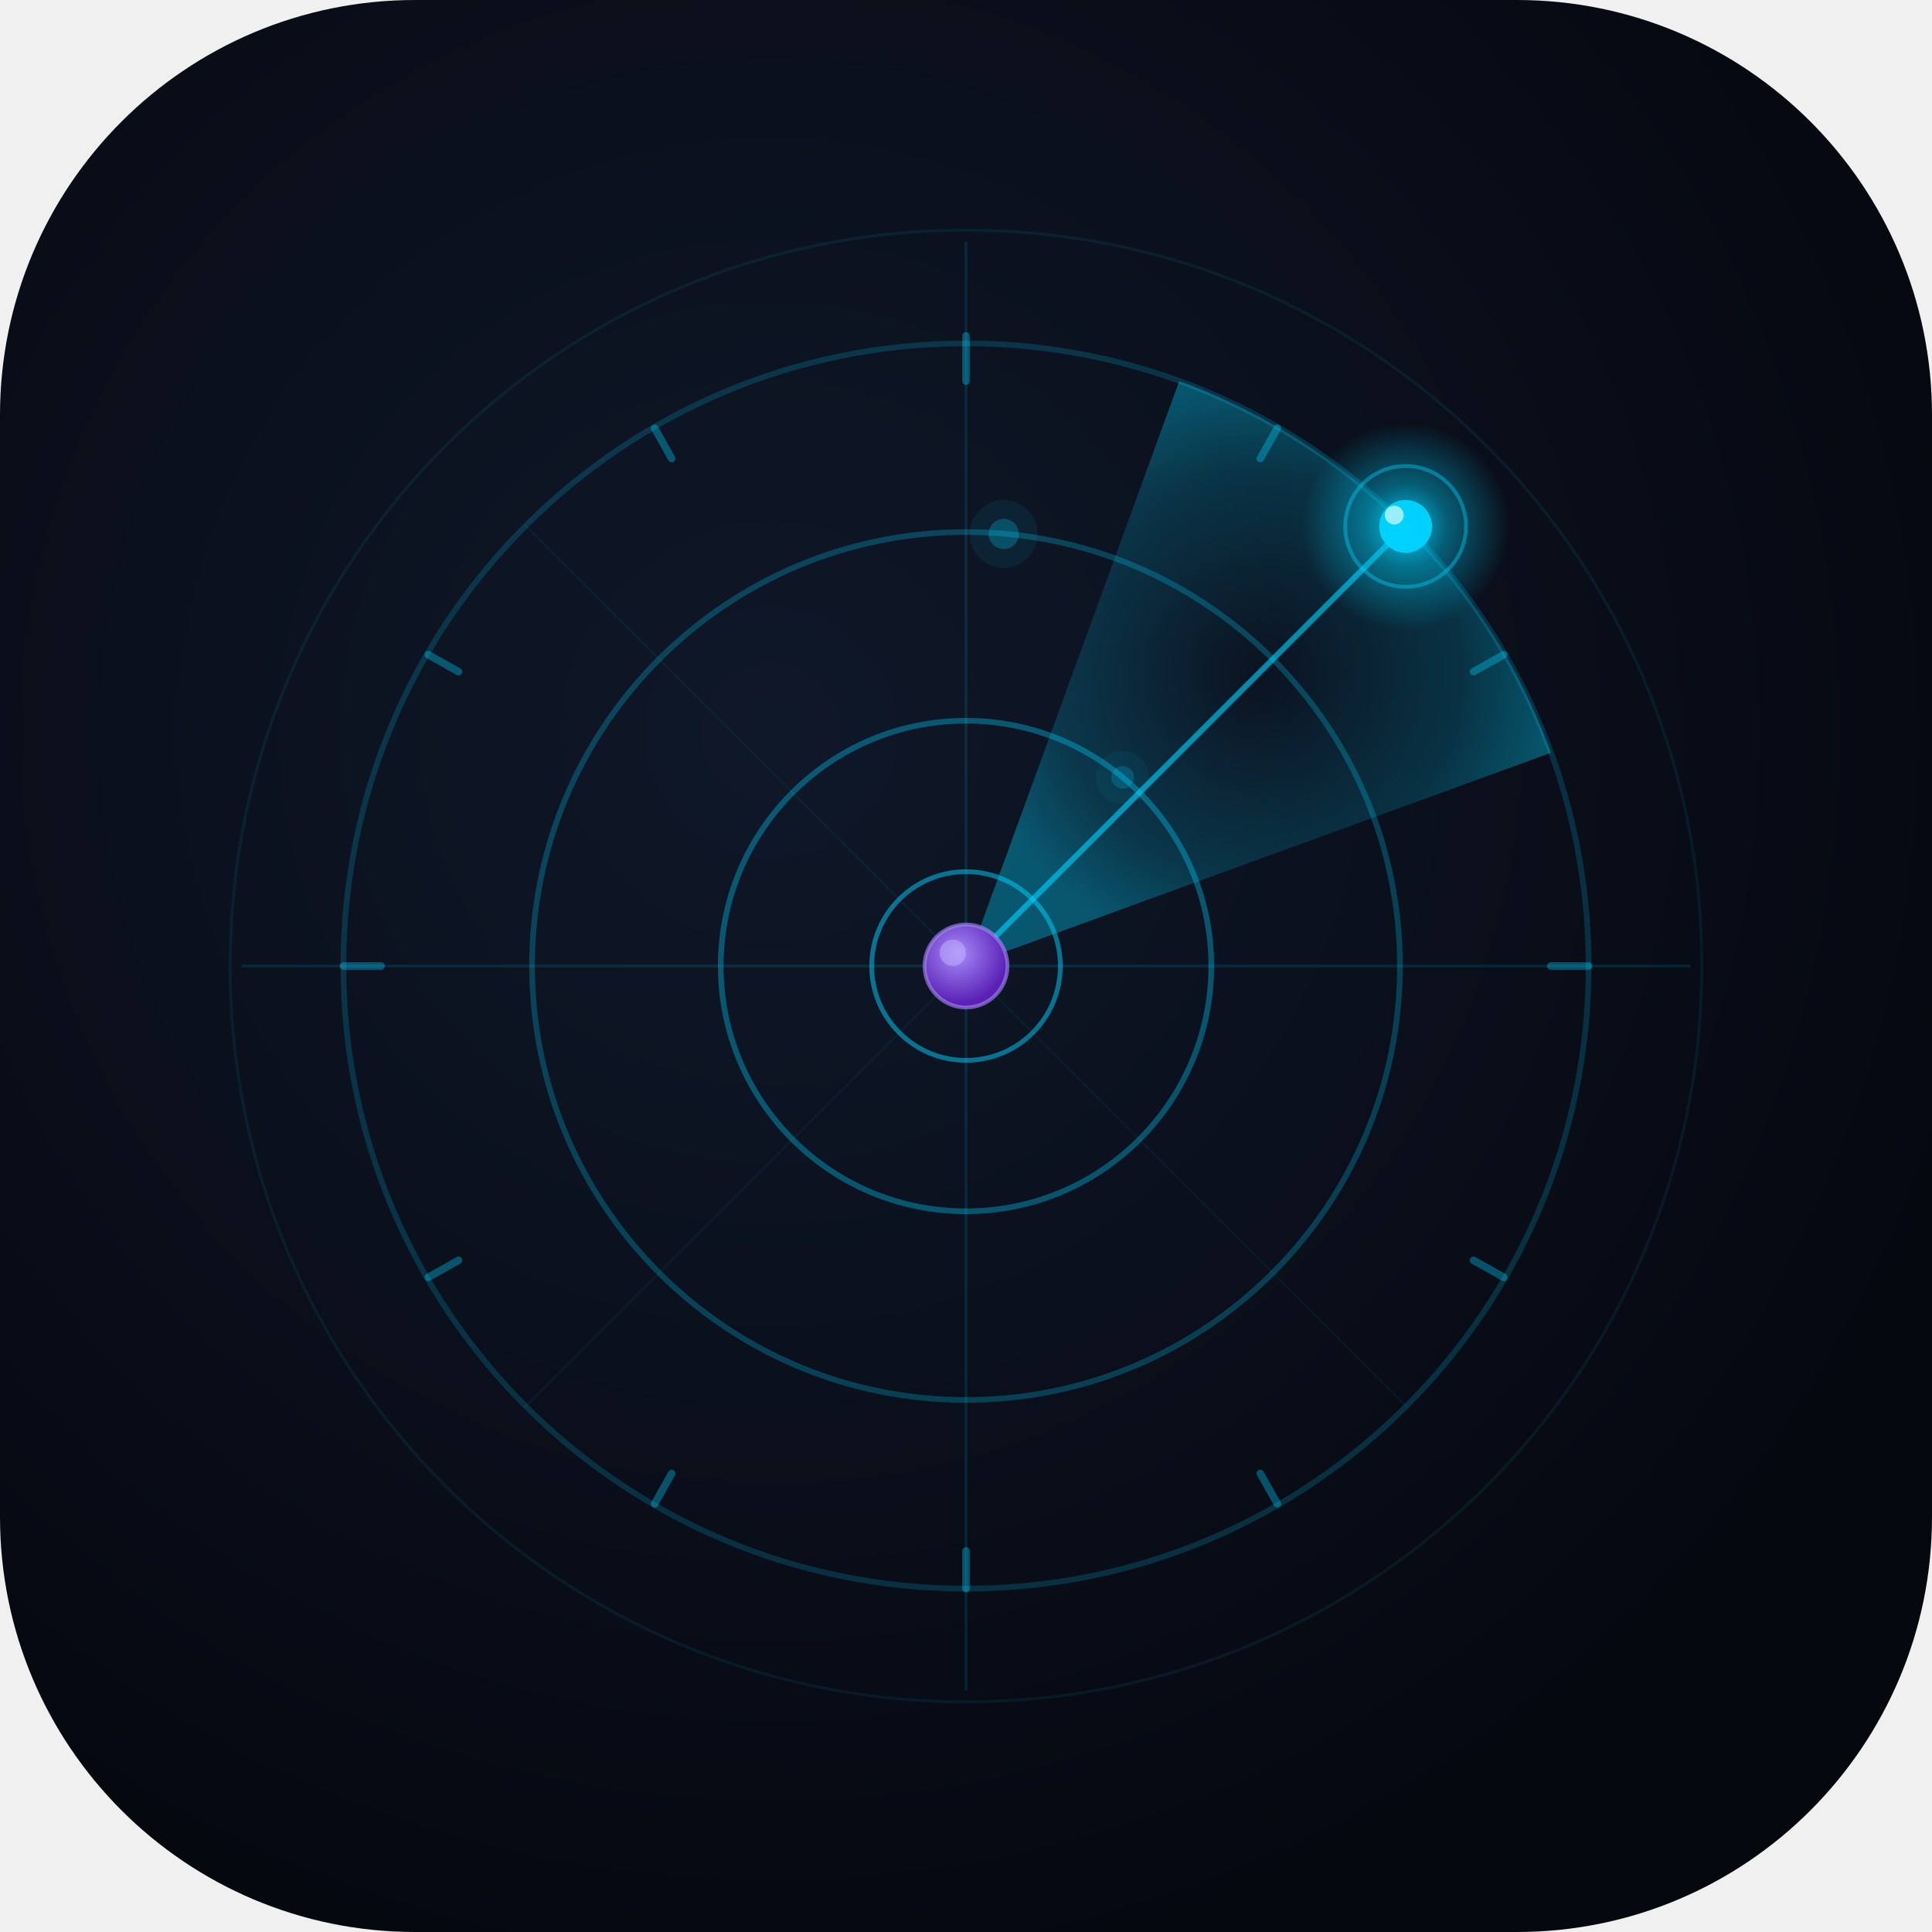
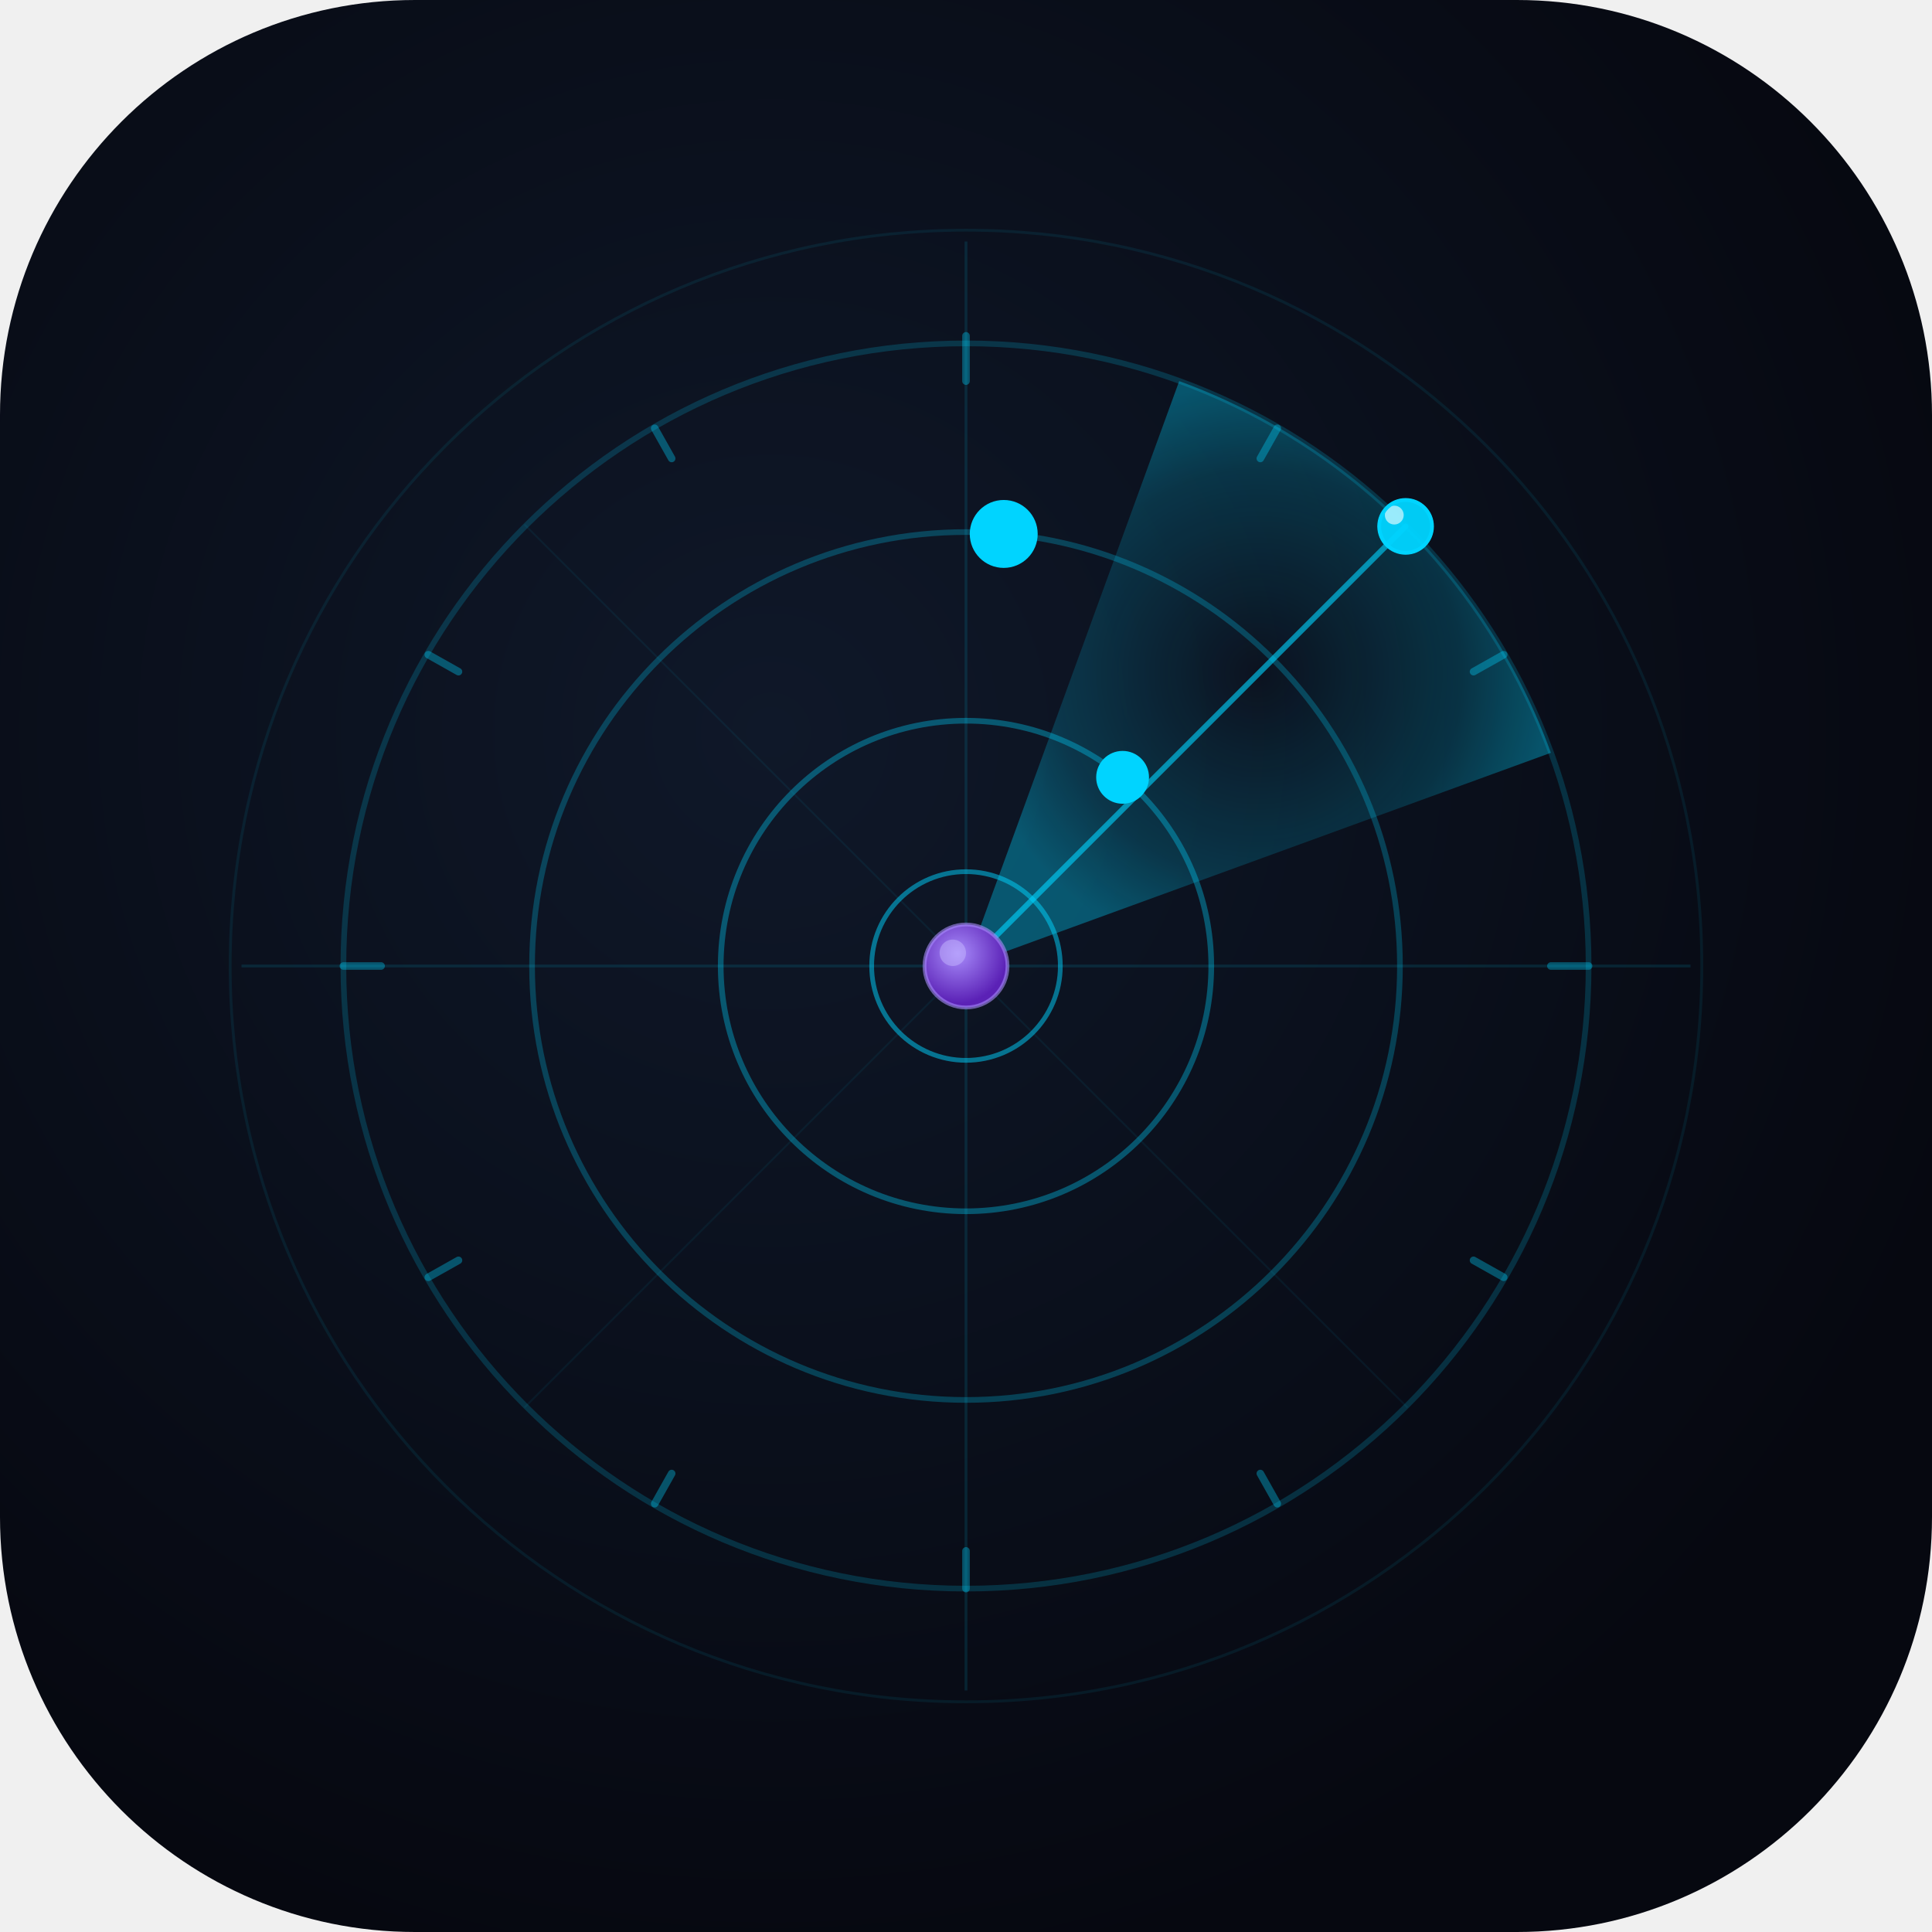
<svg xmlns="http://www.w3.org/2000/svg" viewBox="0 0 1024 1024">
  <defs>
    <radialGradient id="bgGrad" cx="40%" cy="38%" r="65%">
      <stop offset="0%" stop-color="#0f1829" />
      <stop offset="100%" stop-color="#060810" />
    </radialGradient>
    <radialGradient id="sweepGrad" cx="50%" cy="50%" r="50%">
      <stop offset="0%" stop-color="#00d4ff" stop-opacity="0" />
      <stop offset="70%" stop-color="#00d4ff" stop-opacity="0.18" />
      <stop offset="100%" stop-color="#00d4ff" stop-opacity="0.35" />
    </radialGradient>
    <radialGradient id="blipGlow" cx="50%" cy="50%" r="50%">
      <stop offset="0%" stop-color="#00d4ff" stop-opacity="0.9" />
      <stop offset="40%" stop-color="#00d4ff" stop-opacity="0.4" />
      <stop offset="100%" stop-color="#00d4ff" stop-opacity="0" />
    </radialGradient>
    <radialGradient id="centerGrad" cx="40%" cy="35%" r="60%">
      <stop offset="0%" stop-color="#a78bfa" />
      <stop offset="100%" stop-color="#5b21b6" />
    </radialGradient>
    <clipPath id="roundedClip">
      <rect width="1024" height="1024" rx="220" ry="220" />
    </clipPath>
  </defs>
  <rect width="1024" height="1024" rx="220" ry="220" fill="url(#bgGrad)" />
  <g clip-path="url(#roundedClip)">
    <circle cx="512" cy="512" r="390" fill="none" stroke="#00d4ff" stroke-width="1.5" opacity="0.08" />
    <circle cx="512" cy="512" r="330" fill="none" stroke="#00d4ff" stroke-width="3" opacity="0.18" />
    <circle cx="512" cy="512" r="230" fill="none" stroke="#00d4ff" stroke-width="3" opacity="0.25" />
    <circle cx="512" cy="512" r="130" fill="none" stroke="#00d4ff" stroke-width="3" opacity="0.35" />
    <circle cx="512" cy="512" r="50" fill="none" stroke="#00d4ff" stroke-width="2.5" opacity="0.5" />
    <line x1="512" y1="128" x2="512" y2="896" stroke="#00d4ff" stroke-width="1.5" opacity="0.12" />
    <line x1="128" y1="512" x2="896" y2="512" stroke="#00d4ff" stroke-width="1.5" opacity="0.12" />
    <line x1="278" y1="278" x2="746" y2="746" stroke="#00d4ff" stroke-width="1" opacity="0.06" />
    <line x1="746" y1="278" x2="278" y2="746" stroke="#00d4ff" stroke-width="1" opacity="0.06" />
    <g stroke="#00d4ff" stroke-width="4" opacity="0.35" stroke-linecap="round">
      <line x1="512" y1="178" x2="512" y2="202" />
      <line x1="677" y1="227" x2="668" y2="243" />
      <line x1="797" y1="347" x2="781" y2="356" />
      <line x1="842" y1="512" x2="822" y2="512" />
      <line x1="797" y1="677" x2="781" y2="668" />
      <line x1="677" y1="797" x2="668" y2="781" />
      <line x1="512" y1="842" x2="512" y2="822" />
      <line x1="347" y1="797" x2="356" y2="781" />
      <line x1="227" y1="677" x2="243" y2="668" />
      <line x1="182" y1="512" x2="202" y2="512" />
      <line x1="227" y1="347" x2="243" y2="356" />
      <line x1="347" y1="227" x2="356" y2="243" />
    </g>
-     <path d="M512,512 L625,202 A330,330 0 0,1 822,399 Z" fill="url(#sweepGrad)" />
-     <line x1="512" y1="512" x2="745" y2="279" stroke="#00d4ff" stroke-width="3" opacity="0.6" stroke-linecap="round" />
-     <circle cx="745" cy="279" r="55" fill="url(#blipGlow)" />
-     <circle cx="745" cy="279" r="32" fill="none" stroke="#00d4ff" stroke-width="2" opacity="0.4" />
-     <circle cx="745" cy="279" r="14" fill="#00d4ff" opacity="0.95" />
-     <circle cx="739" cy="273" r="5" fill="#ffffff" opacity="0.6" />
-     <circle cx="532" cy="283" r="8" fill="#00d4ff" opacity="0.25" />
-     <circle cx="532" cy="283" r="18" fill="#00d4ff" opacity="0.08" />
-     <circle cx="595" cy="412" r="6" fill="#00d4ff" opacity="0.2" />
-     <circle cx="595" cy="412" r="14" fill="#00d4ff" opacity="0.06" />
+     <g>
+       <animateTransform attributeName="transform" type="rotate" from="0 512 512" to="360 512 512" dur="4s" repeatCount="indefinite" />
+       <path d="M512,512 L625,202 A330,330 0 0,1 822,399 Z" fill="url(#sweepGrad)" />
+       <line x1="512" y1="512" x2="745" y2="279" stroke="#00d4ff" stroke-width="3" opacity="0.6" stroke-linecap="round" />
+       <circle cx="745" cy="279" r="14" fill="#00d4ff" opacity="0.95" />
+       <circle cx="739" cy="273" r="5" fill="#ffffff" opacity="0.6" />
+       <circle cx="745" cy="279" r="14" fill="none" stroke="#00d4ff" stroke-width="2">
+         <animate attributeName="r" values="14;55;55" dur="4s" repeatCount="indefinite" />
+         <animate attributeName="opacity" values="0.7;0;0" dur="4s" repeatCount="indefinite" />
+       </circle>
+       <circle cx="745" cy="279" r="14" fill="none" stroke="#00d4ff" stroke-width="1.5">
+         <animate attributeName="r" values="14;38;38" dur="4s" begin="0.35s" repeatCount="indefinite" />
+         <animate attributeName="opacity" values="0.5;0;0" dur="4s" begin="0.35s" repeatCount="indefinite" />
+       </circle>
+     </g>
+     <circle cx="532" cy="283" r="8" fill="#00d4ff">
+       <animate attributeName="opacity" values="0.05;0.4;0.05" dur="4s" begin="1.1s" repeatCount="indefinite" />
+     </circle>
+     <circle cx="532" cy="283" r="18" fill="#00d4ff">
+       <animate attributeName="opacity" values="0.02;0.12;0.02" dur="4s" begin="1.1s" repeatCount="indefinite" />
+     </circle>
+     <circle cx="595" cy="412" r="6" fill="#00d4ff">
+       <animate attributeName="opacity" values="0.05;0.3;0.05" dur="4s" begin="1.8s" repeatCount="indefinite" />
+     </circle>
+     <circle cx="595" cy="412" r="14" fill="#00d4ff">
+       <animate attributeName="opacity" values="0.02;0.1;0.02" dur="4s" begin="1.8s" repeatCount="indefinite" />
+     </circle>
    <circle cx="512" cy="512" r="22" fill="url(#centerGrad)" />
    <circle cx="512" cy="512" r="22" fill="none" stroke="#a78bfa" stroke-width="2" opacity="0.6" />
    <circle cx="505" cy="505" r="7" fill="#c4b5fd" opacity="0.5" />
  </g>
</svg>
